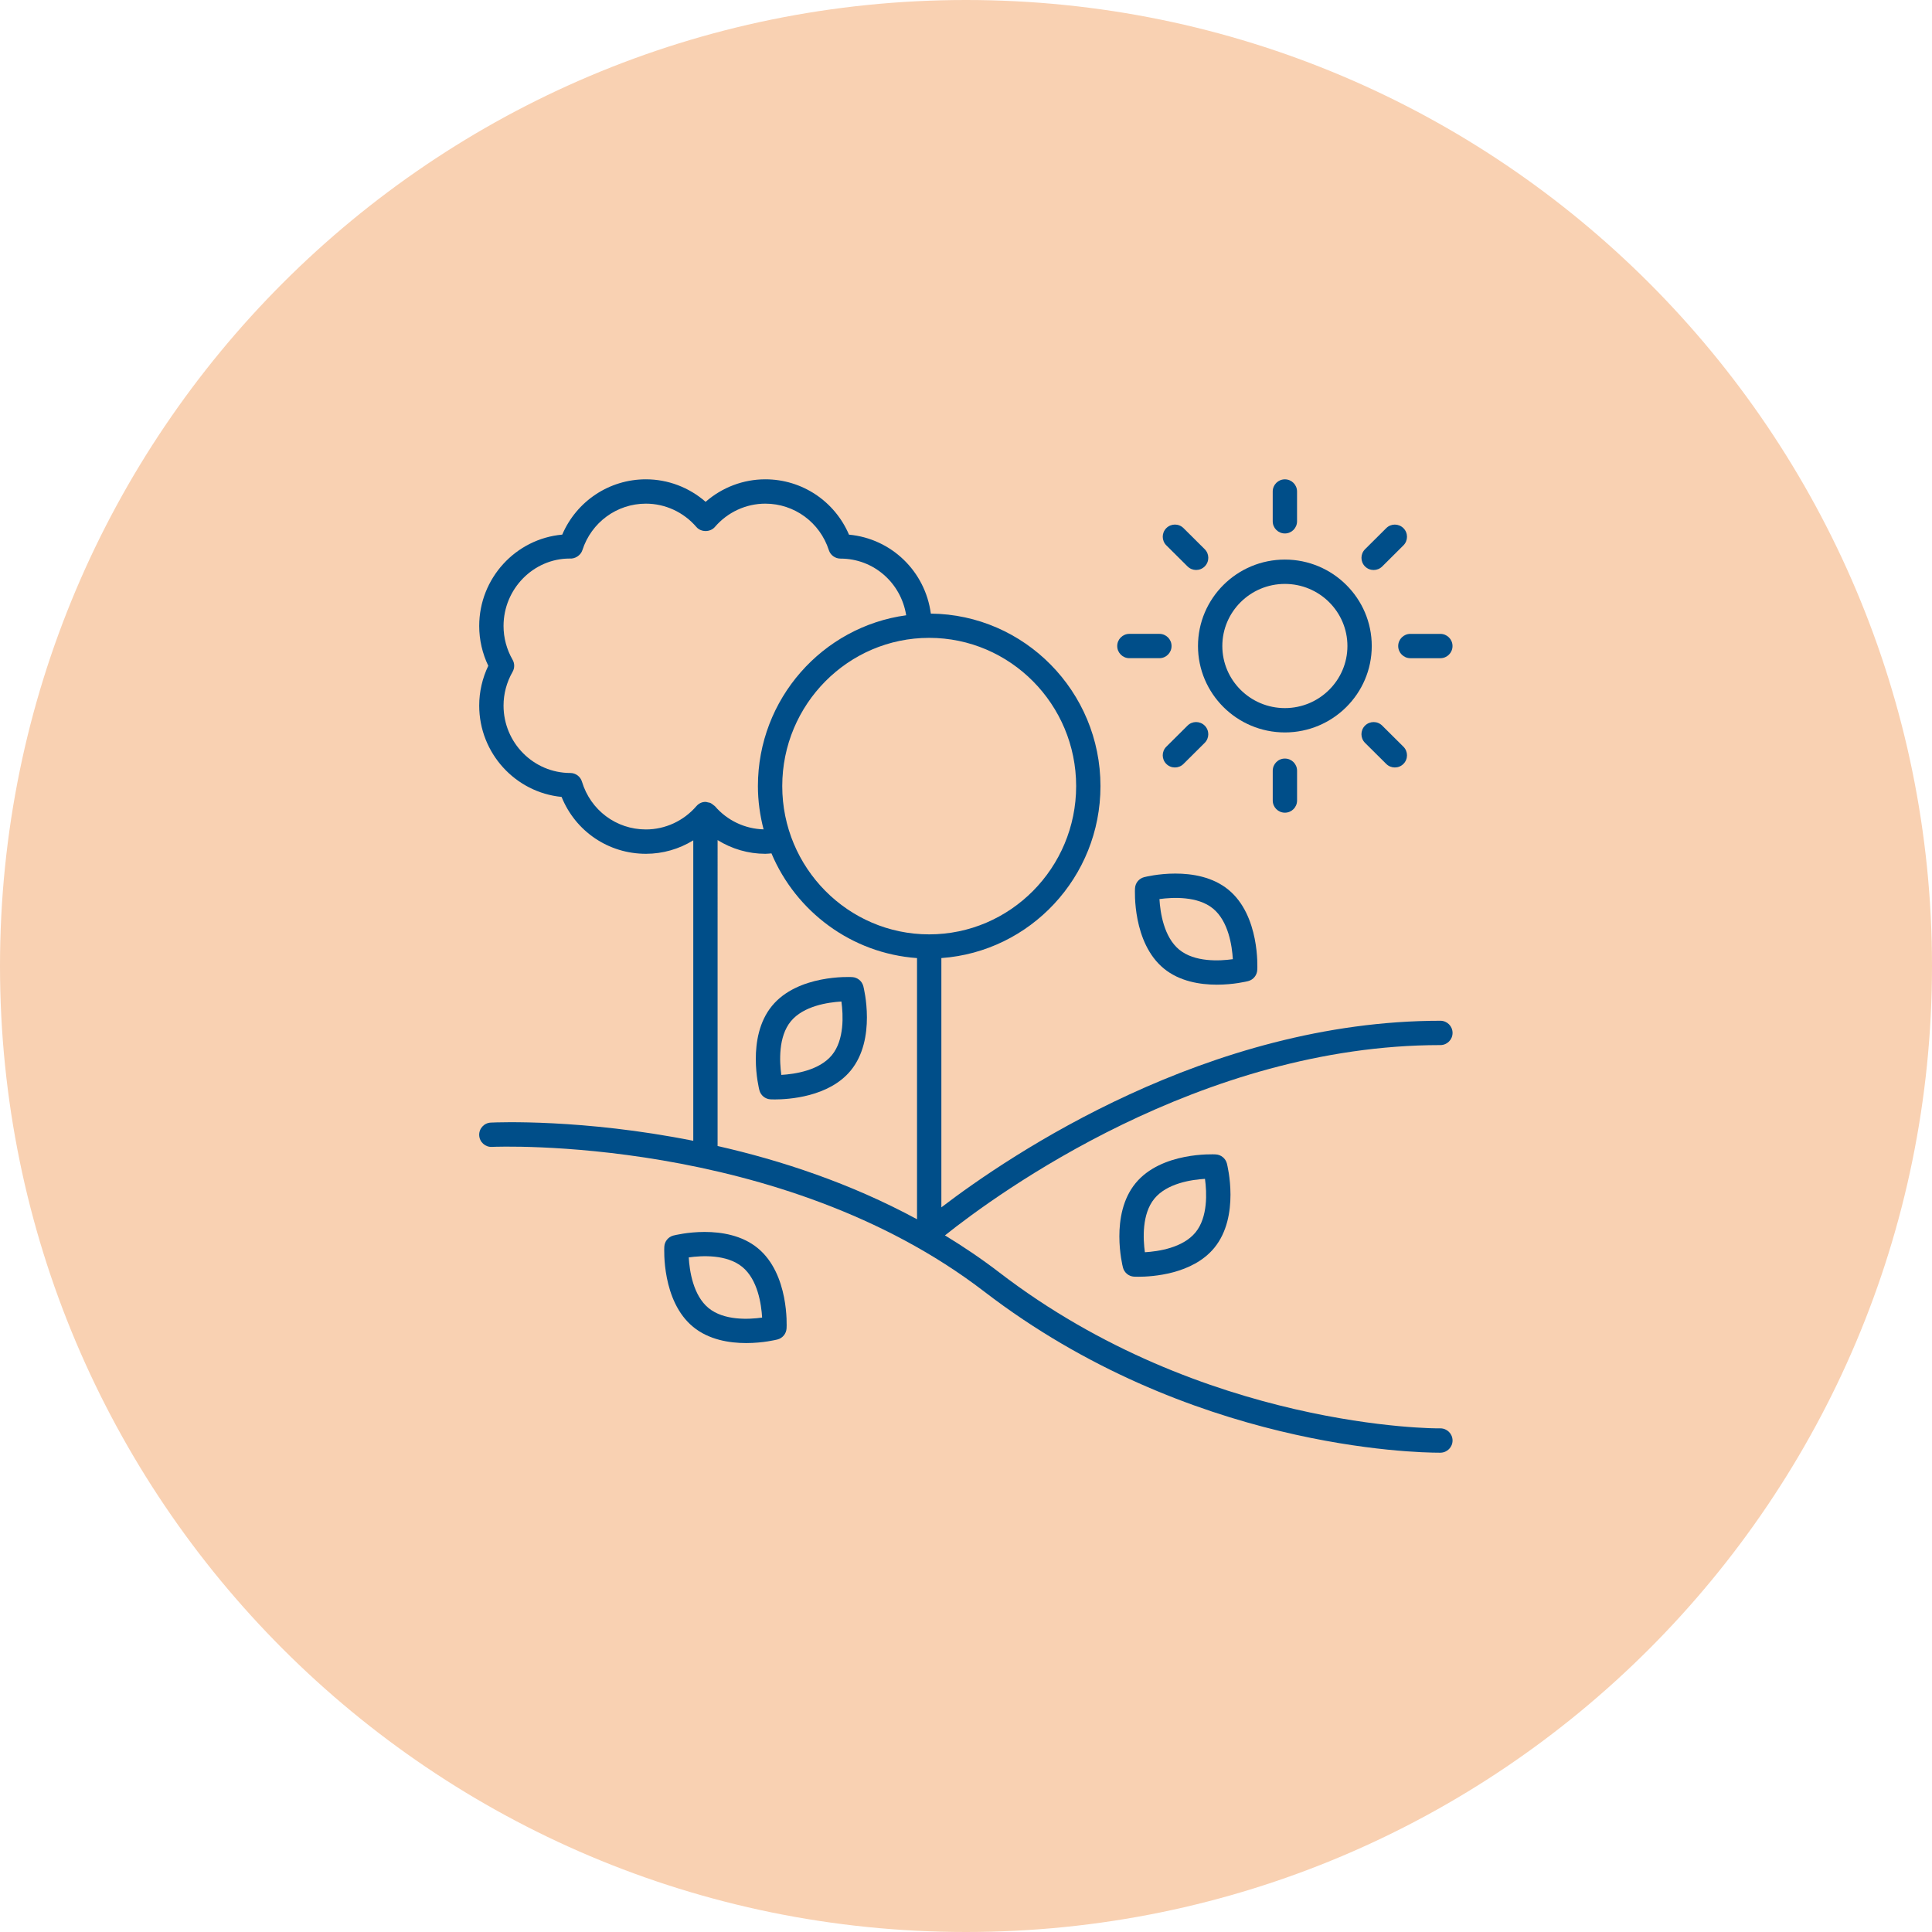
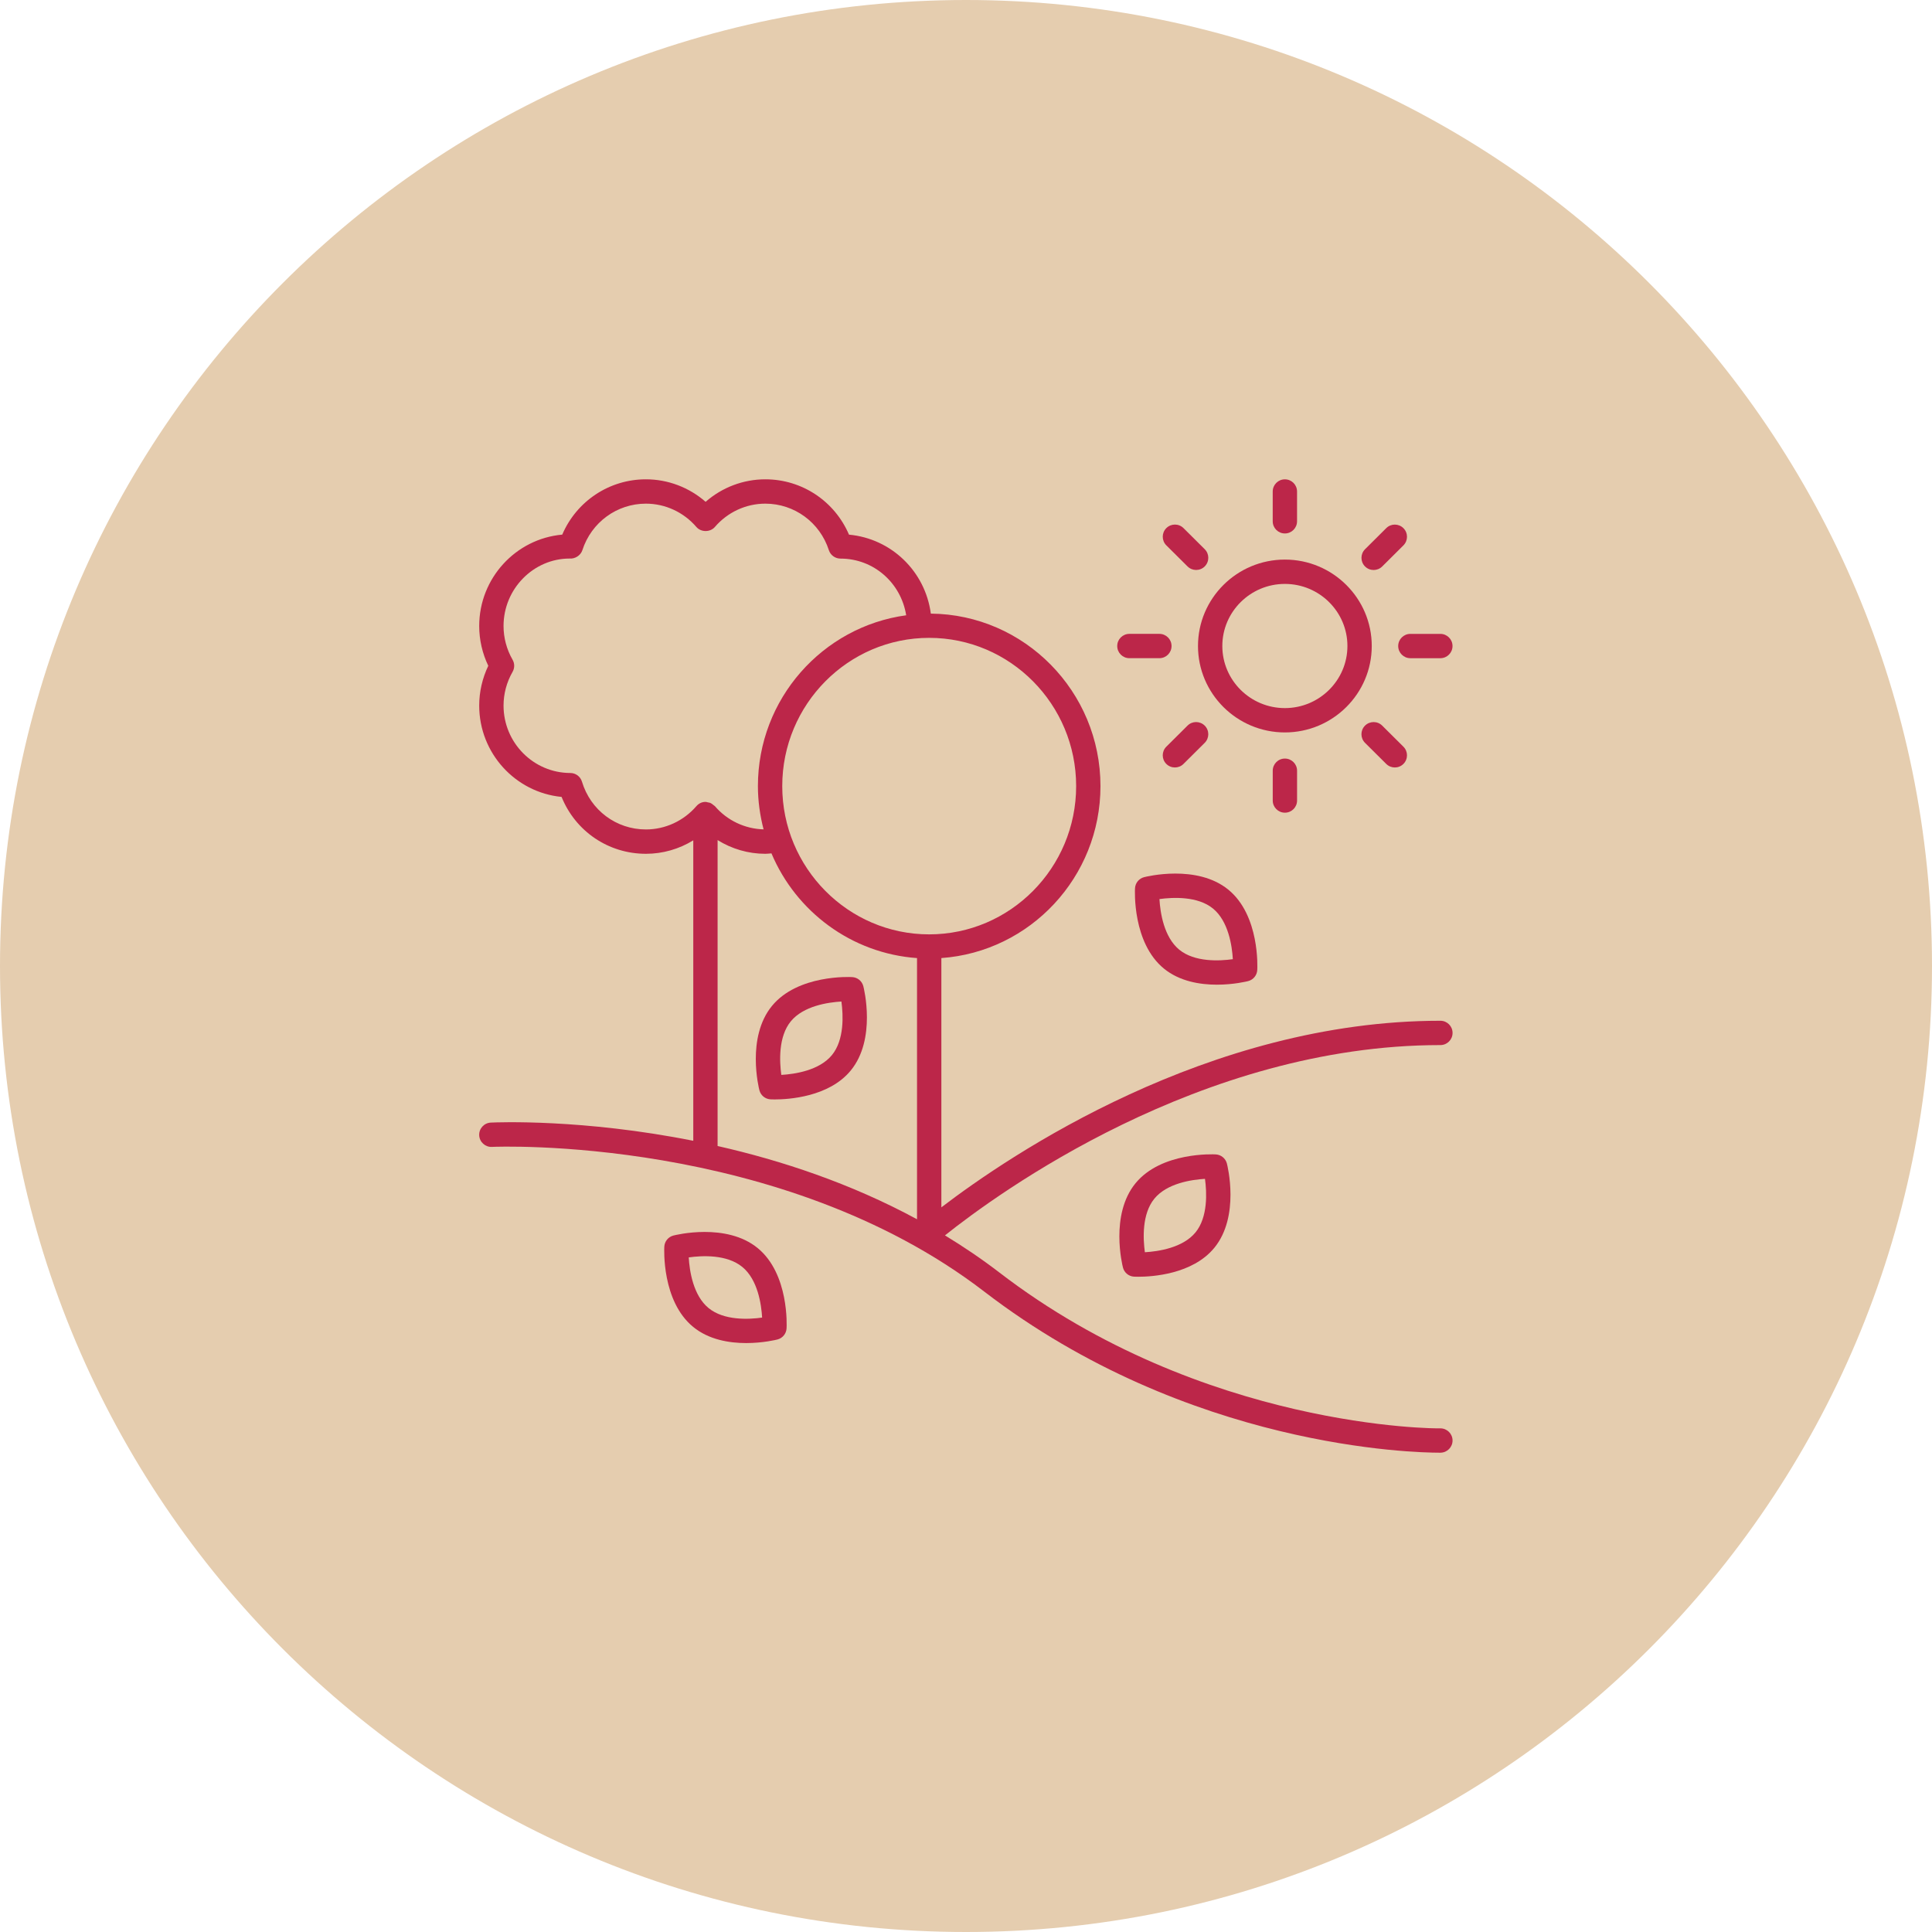
<svg xmlns="http://www.w3.org/2000/svg" width="512pt" height="512pt" version="1.1" viewBox="0 0 512 512">
-   <g fill="#004e89">
-     <path d="m512 256c0 141.39-114.61 256-256 256s-256-114.61-256-256 114.61-256 256-256 256 114.61 256 256" fill="#f9d1b2" />
+   <g fill="#BC2649">
+     <path d="m512 256c0 141.39-114.61 256-256 256s-256-114.61-256-256 114.61-256 256-256 256 114.61 256 256" fill="#E5CDAF" />
    <path d="m363.53 171.2c0-12.629-10.328-22.906-23.023-22.906-12.695 0-23.027 10.273-23.027 22.906 0 12.625 10.332 22.902 23.027 22.902 12.695 0 23.023-10.277 23.023-22.902zm-23.023 16.453c-9.141 0-16.578-7.379-16.578-16.453s7.438-16.457 16.578-16.457c9.141 0 16.574 7.379 16.574 16.457 0 9.07-7.434 16.453-16.574 16.453z" />
    <path d="m343.73 138.15v-7.898c0-1.781-1.441-3.223-3.223-3.223s-3.223 1.441-3.223 3.223v7.898c0 1.781 1.441 3.223 3.223 3.223 1.777 0.004 3.223-1.438 3.223-3.223z" />
    <path d="m319.26 145.54-5.621-5.586c-1.262-1.258-3.305-1.246-4.559 0.012-1.258 1.262-1.25 3.305 0.012 4.559l5.621 5.586c0.629 0.625 1.453 0.938 2.273 0.938 0.828 0 1.656-0.316 2.285-0.949 1.258-1.262 1.254-3.305-0.012-4.559z" />
    <path d="m299.3 167.98c-1.781 0-3.223 1.441-3.223 3.223s1.441 3.223 3.223 3.223h7.949c1.781 0 3.223-1.441 3.223-3.223s-1.441-3.223-3.223-3.223z" />
    <path d="m309.09 197.88c-1.262 1.254-1.27 3.297-0.012 4.559 0.629 0.633 1.457 0.949 2.285 0.949 0.82 0 1.645-0.312 2.273-0.938l5.621-5.586c1.262-1.254 1.27-3.297 0.012-4.559-1.258-1.262-3.297-1.273-4.559-0.012z" />
    <path d="m337.29 204.25v7.898c0 1.781 1.441 3.223 3.223 3.223s3.223-1.441 3.223-3.223v-7.898c0-1.781-1.441-3.223-3.223-3.223-1.781-0.004-3.223 1.438-3.223 3.223z" />
    <path d="m367.37 202.45c0.629 0.625 1.453 0.938 2.273 0.938 0.828 0 1.656-0.316 2.285-0.949 1.258-1.262 1.25-3.305-0.012-4.559l-5.621-5.586c-1.262-1.258-3.305-1.246-4.559 0.012-1.258 1.262-1.25 3.305 0.012 4.559z" />
    <path d="m381.71 174.43c1.781 0 3.223-1.441 3.223-3.223s-1.441-3.223-3.223-3.223h-7.949c-1.781 0-3.223 1.441-3.223 3.223s1.441 3.223 3.223 3.223z" />
    <path d="m366.3 150.12 5.617-5.586c1.262-1.258 1.27-3.297 0.012-4.559-1.258-1.262-3.297-1.273-4.559-0.012l-5.617 5.586c-1.262 1.258-1.27 3.297-0.012 4.559 0.629 0.633 1.457 0.949 2.285 0.949 0.82 0 1.645-0.312 2.273-0.938z" />
    <path d="m130.06 297.5c-1.777 0.086-3.152 1.598-3.066 3.375 0.086 1.777 1.594 3.148 3.375 3.066 0.762-0.059 76.418-3.172 130.48 38.352 54.18 41.613 114.51 42.684 120.5 42.684 0.188 0.004 0.324 0 0.402 0 1.781-0.02 3.207-1.48 3.191-3.258-0.02-1.773-1.461-3.191-3.227-3.191h-0.035c-0.77 0.074-62.852 0.172-116.9-41.348-4.664-3.582-9.473-6.816-14.359-9.789 13.844-11.043 67.672-50.434 131.3-50.434 1.781 0 3.223-1.441 3.223-3.223s-1.441-3.223-3.223-3.223c-61.562 0-114.08 35.559-132.25 49.449v-66.062c23.523-1.68 42.164-21.449 42.164-45.57 0-25.07-20.129-45.473-44.953-45.715-1.492-11.219-10.469-19.887-21.691-20.926-3.789-8.855-12.434-14.664-22.172-14.664-5.848 0-11.453 2.141-15.824 5.965-4.371-3.82-9.977-5.965-15.824-5.965-9.73 0-18.375 5.805-22.172 14.656-12.316 1.102-22.004 11.543-22.004 24.219 0 3.644 0.828 7.258 2.406 10.547-1.578 3.289-2.406 6.898-2.406 10.547 0 12.609 9.594 23.012 21.828 24.199 3.688 9.105 12.402 15.074 22.352 15.074 4.477 0 8.805-1.262 12.551-3.566v79.621c-29.285-5.832-51.957-4.902-53.664-4.82zm155.13-89.172c0 21.664-17.469 39.289-38.945 39.289-21.473 0-38.941-17.625-38.941-39.289s17.469-39.289 38.941-39.289c21.477 0 38.945 17.625 38.945 39.289zm-114.02 11.484c-7.852 0-14.664-5.09-16.945-12.664-0.41-1.363-1.664-2.297-3.082-2.297-9.762-0.008-17.699-8.02-17.699-17.863 0-3.125 0.828-6.215 2.394-8.941 0.57-0.996 0.57-2.215 0-3.211-1.566-2.723-2.394-5.812-2.394-8.941 0-9.852 7.945-17.867 17.488-17.875 1.422 0.129 2.941-0.797 3.402-2.215 2.379-7.375 9.148-12.332 16.836-12.332 5.125 0 10 2.254 13.383 6.188 1.227 1.426 3.664 1.422 4.891-0.004 3.375-3.93 8.254-6.184 13.375-6.184 7.688 0 14.453 4.953 16.836 12.328 0.43 1.332 1.688 2.234 3.086 2.234 8.816 0 16.043 6.453 17.406 15.02-22.148 3.016-39.293 22.145-39.293 45.273 0 3.965 0.555 7.793 1.5 11.461-4.953-0.133-9.641-2.348-12.91-6.16-0.055-0.062-0.137-0.086-0.191-0.145-0.07-0.07-0.16-0.113-0.234-0.176-0.25-0.207-0.496-0.41-0.789-0.531-0.195-0.082-0.414-0.094-0.625-0.137-0.203-0.039-0.391-0.133-0.602-0.133-0.008 0-0.016 0.004-0.023 0.004-0.008 0-0.016-0.004-0.027-0.004-0.977 0-1.824 0.457-2.414 1.145-3.387 3.914-8.254 6.16-13.367 6.16zm19 2.82c3.769 2.344 8.133 3.633 12.648 3.633 0.539 0 1.082-0.078 1.625-0.113 6.508 15.441 21.219 26.512 38.578 27.75v69.215c-17.711-9.594-36.133-15.621-52.852-19.414z" />
    <path d="m228.79 261.35c-0.352-1.359-1.543-2.336-2.949-2.41-0.574-0.039-14.422-0.699-21.262 7.641-6.836 8.34-3.477 21.777-3.332 22.348 0.352 1.359 1.543 2.336 2.949 2.41 0.09 0.008 0.488 0.023 1.129 0.023 3.531 0 14.344-0.605 20.133-7.668 6.836-8.336 3.477-21.773 3.332-22.344zm-8.32 18.258c-3.352 4.086-9.844 5.043-13.414 5.254-0.488-3.551-0.816-10.133 2.512-14.195 3.352-4.086 9.844-5.043 13.414-5.254 0.488 3.555 0.816 10.133-2.512 14.195z" />
    <path d="m322.19 305.93c-0.574-0.031-14.418-0.699-21.262 7.641-6.836 8.34-3.477 21.777-3.332 22.348 0.352 1.359 1.543 2.336 2.949 2.41 0.09 0.008 0.488 0.023 1.129 0.023 3.531 0 14.344-0.605 20.133-7.668 6.836-8.34 3.477-21.777 3.332-22.348-0.355-1.352-1.543-2.328-2.949-2.406zm-5.371 20.672c-3.352 4.086-9.844 5.043-13.414 5.254-0.488-3.551-0.816-10.133 2.512-14.195 3.352-4.086 9.844-5.043 13.414-5.254 0.488 3.555 0.816 10.133-2.512 14.195z" />
    <path d="m308.43 256.67c4.16 3.41 9.59 4.281 14.059 4.281 4.484 0 8-0.879 8.289-0.949 1.359-0.352 2.336-1.543 2.41-2.949 0.035-0.586 0.699-14.422-7.641-21.262-8.336-6.84-21.77-3.477-22.348-3.332-1.359 0.352-2.336 1.543-2.41 2.949-0.035 0.582-0.699 14.418 7.641 21.262zm13.031-15.891c4.086 3.352 5.043 9.844 5.254 13.414-3.555 0.5-10.129 0.82-14.195-2.512-4.09-3.356-5.047-9.844-5.254-13.418 3.551-0.484 10.133-0.816 14.195 2.516z" />
    <path d="m178.46 327.43c-1.359 0.352-2.336 1.543-2.41 2.949-0.035 0.586-0.699 14.422 7.641 21.262 4.16 3.414 9.59 4.285 14.062 4.285 4.484 0 7.996-0.879 8.285-0.949 1.359-0.352 2.336-1.543 2.41-2.949 0.035-0.586 0.699-14.422-7.641-21.262-8.332-6.84-21.777-3.481-22.348-3.336zm9.316 19.219c-4.09-3.352-5.043-9.852-5.254-13.422 3.535-0.504 10.098-0.836 14.195 2.523 4.09 3.352 5.043 9.852 5.254 13.422-3.547 0.5-10.102 0.832-14.195-2.523z" />
  </g>
</svg>
